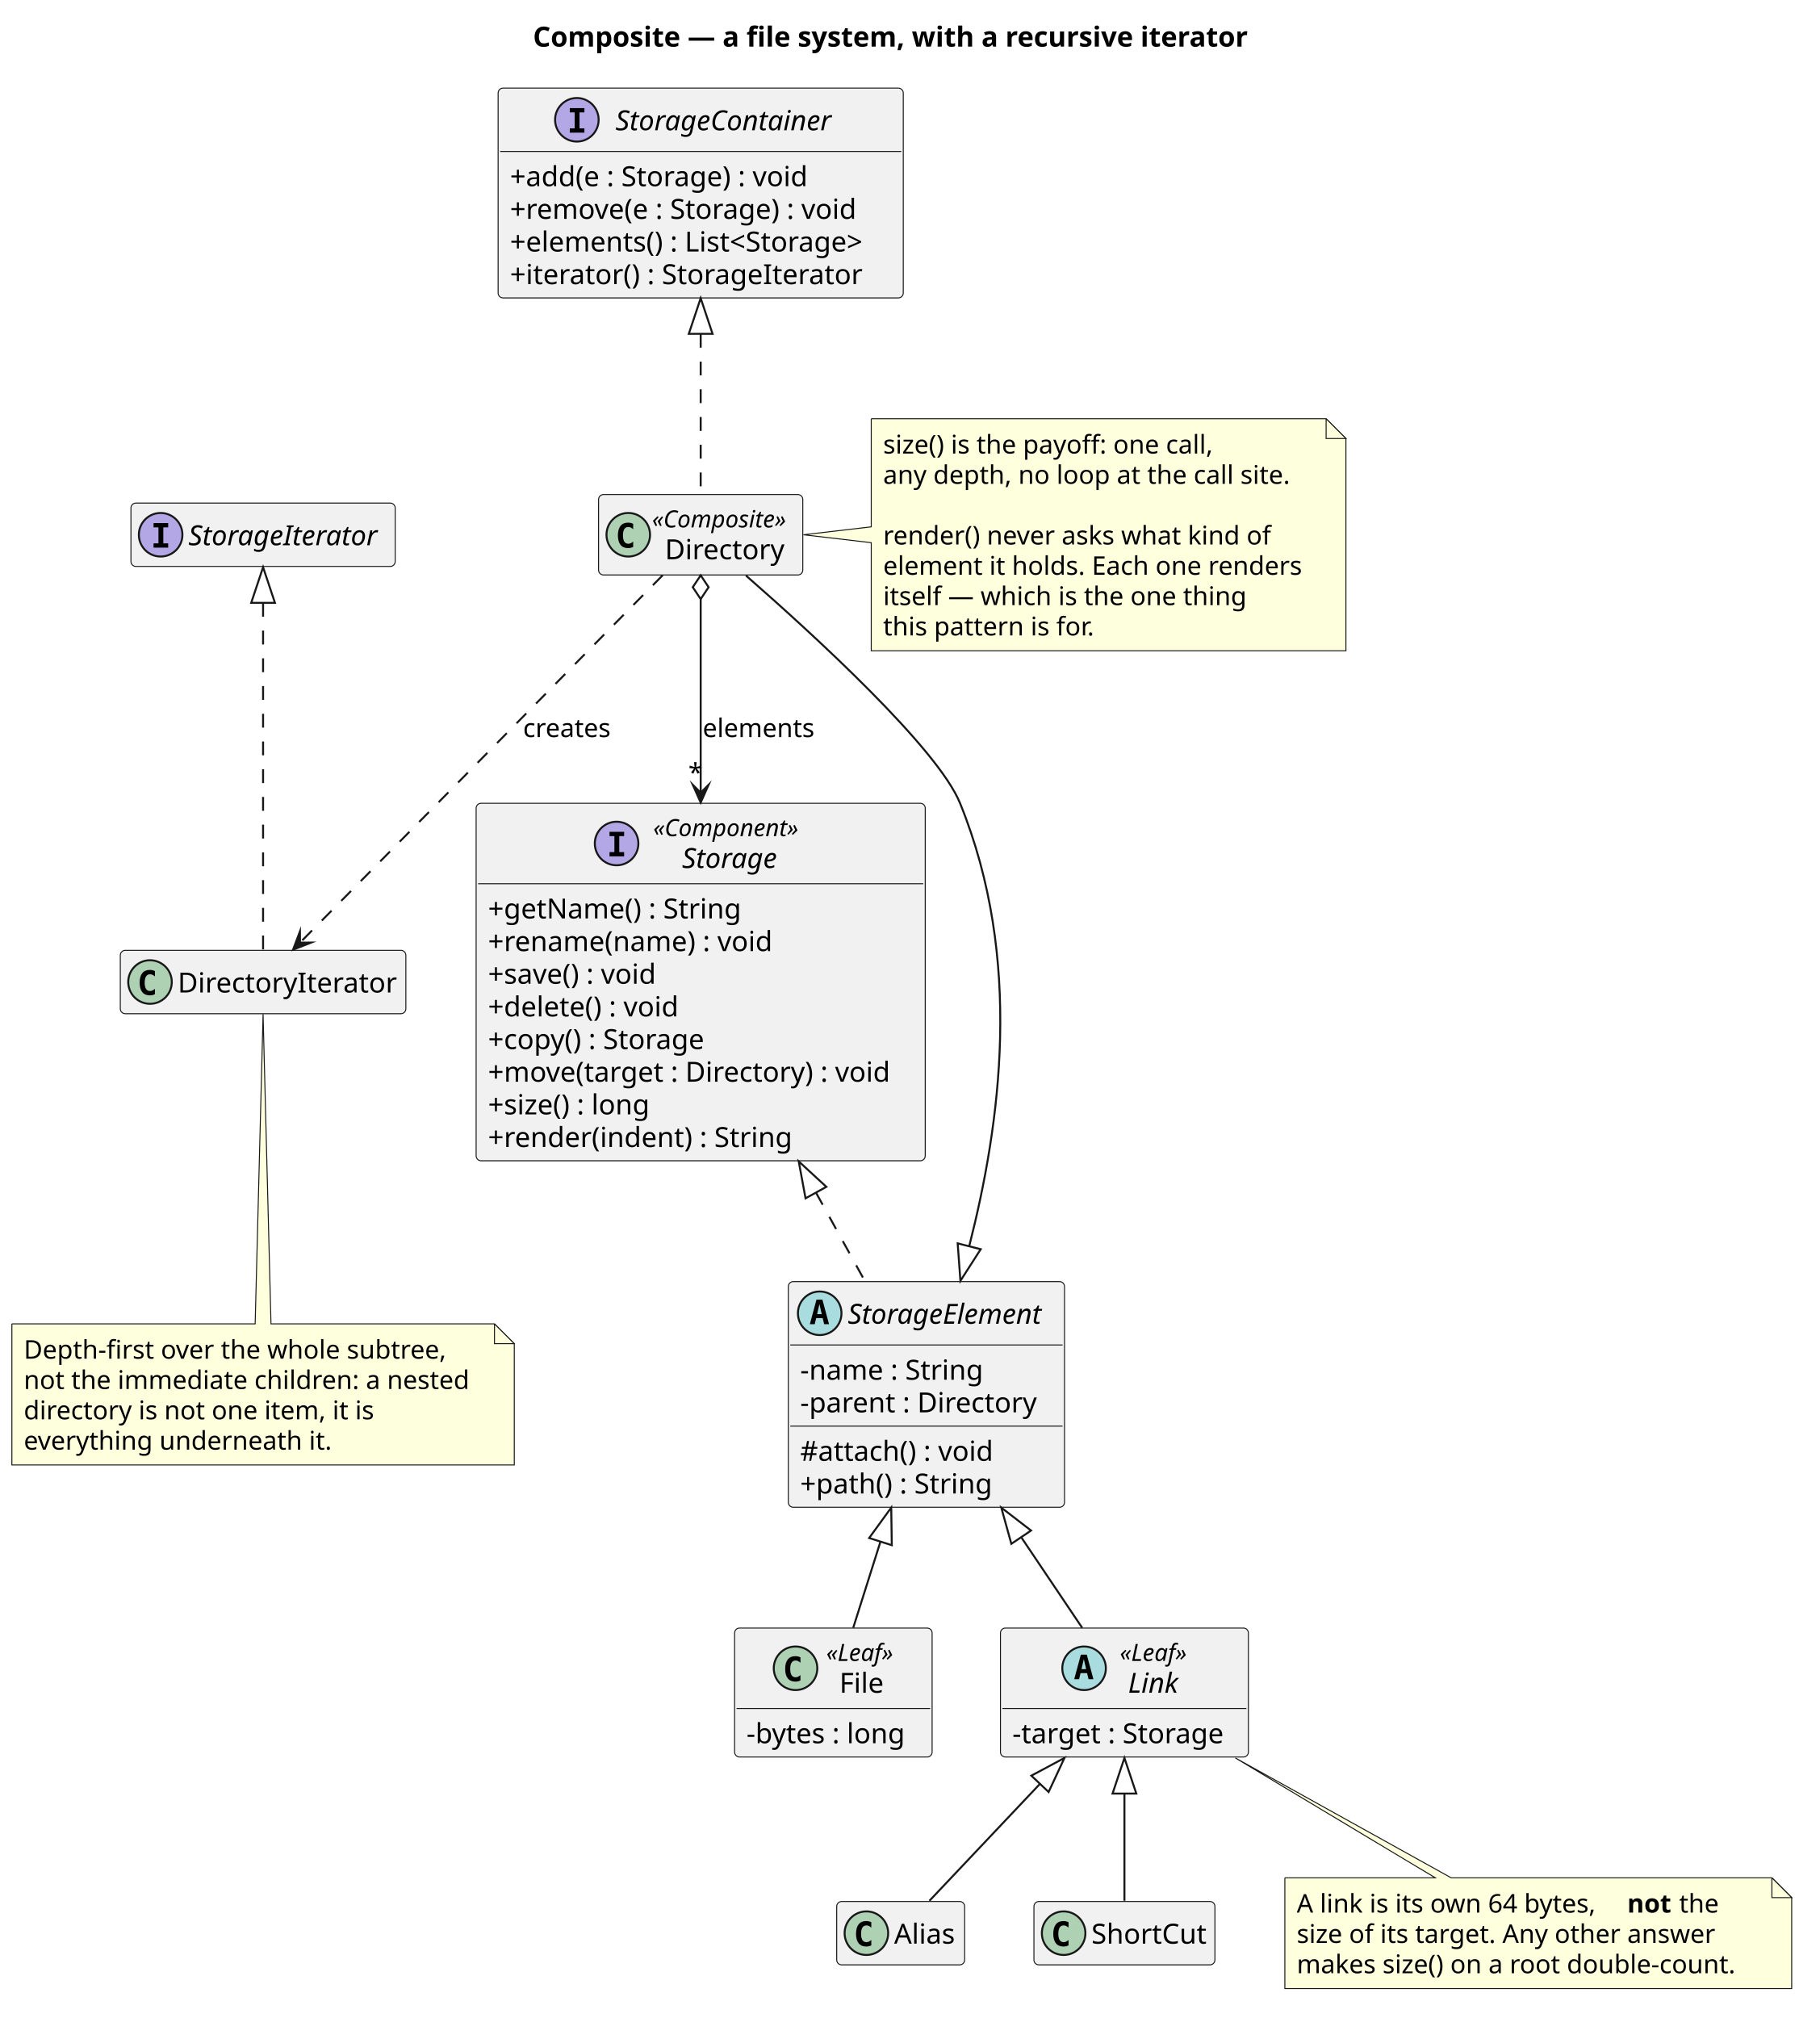
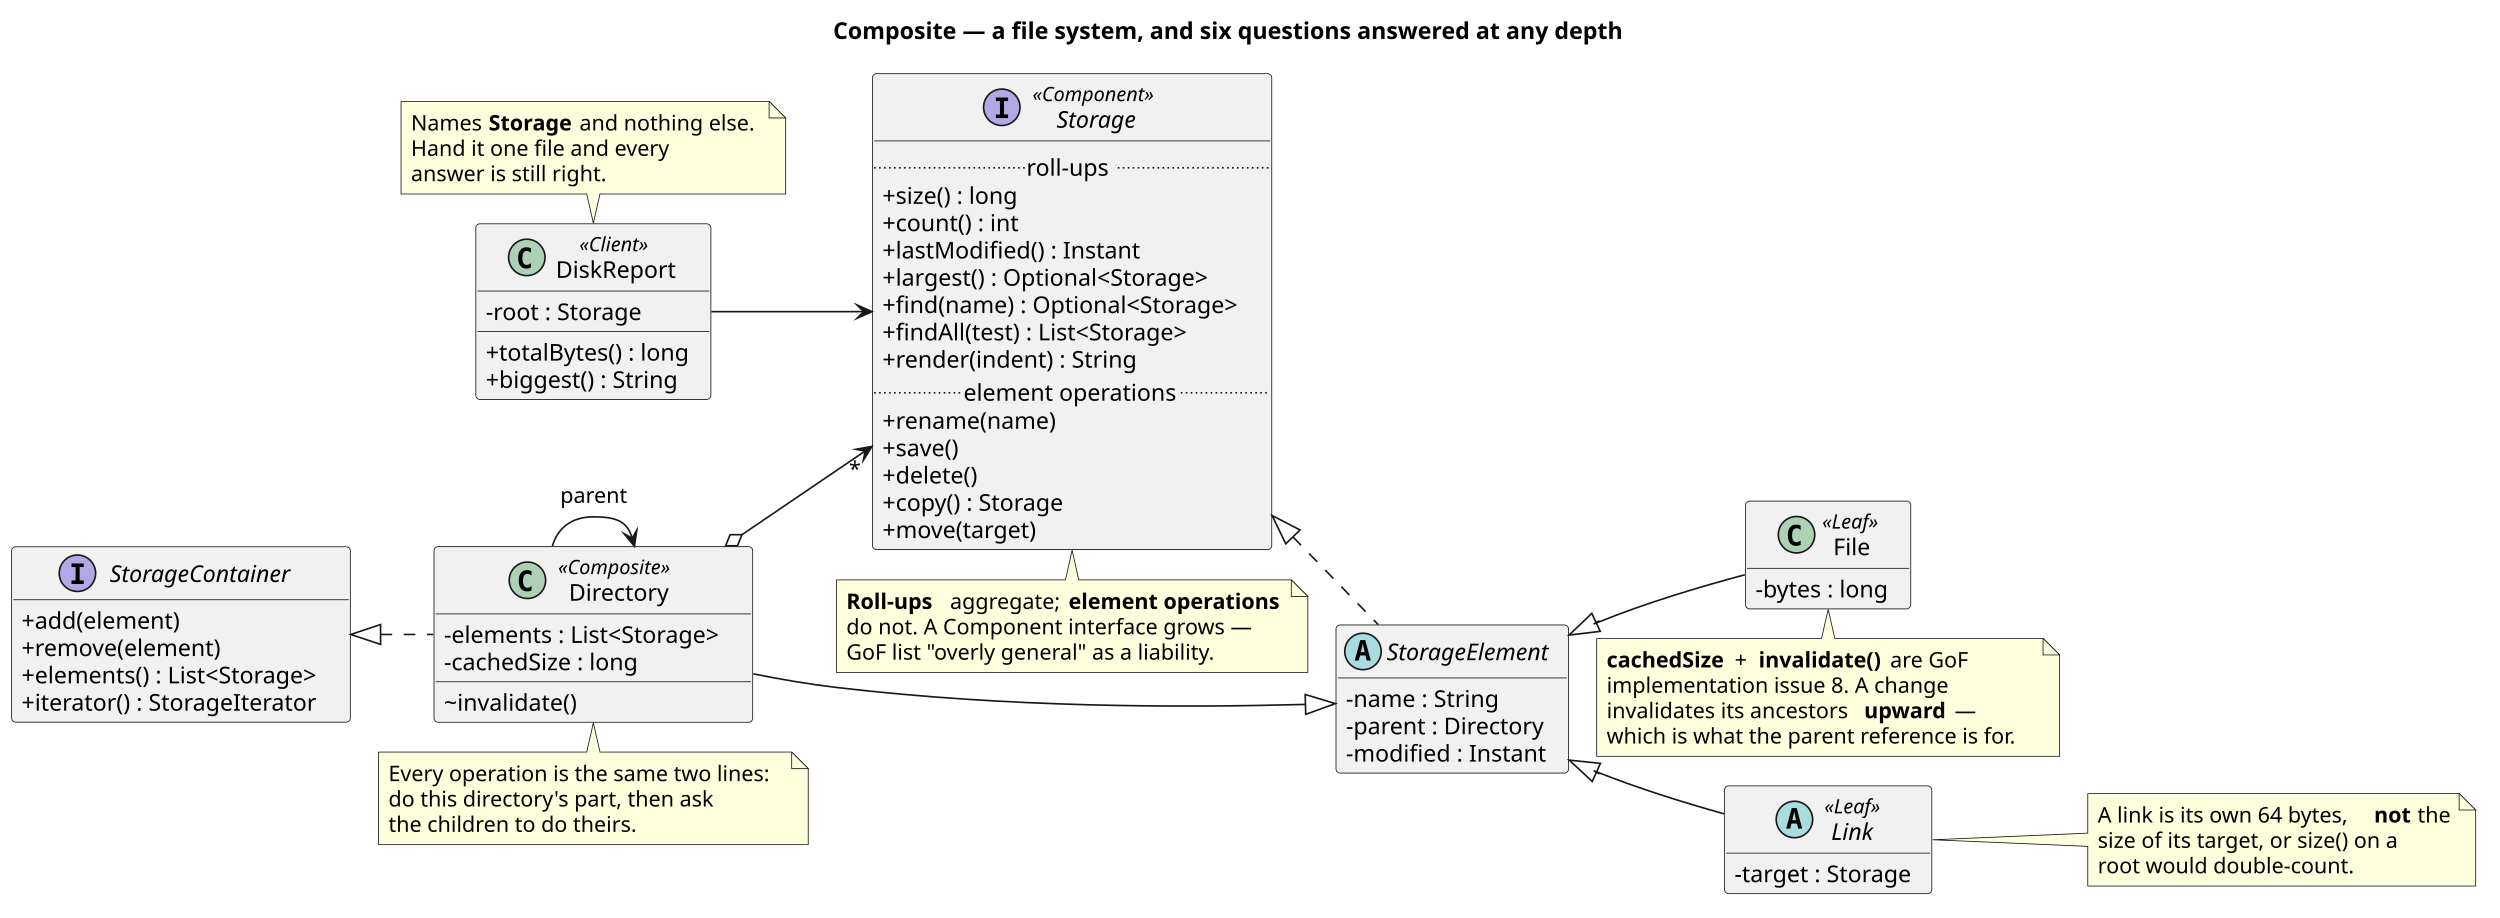
- <svg xmlns="http://www.w3.org/2000/svg" contentStyleType="text/css" data-diagram-type="CLASS" height="1019px" preserveAspectRatio="none" style="width:919px;height:1019px;background:#FFFFFF;" version="1.1" viewBox="0 0 919 1019" width="919px" zoomAndPan="magnify">
+ <svg xmlns="http://www.w3.org/2000/svg" contentStyleType="text/css" data-diagram-type="CLASS" height="554px" preserveAspectRatio="none" style="width:1510px;height:554px;background:#FFFFFF;" version="1.1" viewBox="0 0 1510 554" width="1510px" zoomAndPan="magnify">
  <defs />
  <g>
    <g class="title" data-source-line="3">
-       <text fill="#000000" font-family="sans-serif" font-size="14" font-weight="700" lengthAdjust="spacing" textLength="374.507" x="269.169" y="23.535">Composite — a file system, with a recursive iterator</text>
+       <text fill="#000000" font-family="sans-serif" font-size="14" font-weight="700" lengthAdjust="spacing" textLength="496.952" x="503.179" y="23.535">Composite — a file system, and six questions answered at any depth</text>
    </g>
-     <g class="entity" data-qualified-name="Storage" data-source-line="6" id="ent0001">
-       <rect fill="#F1F1F1" height="180.527" rx="2.5" ry="2.5" style="stroke:#181818;stroke-width:0.5;" width="226.806" x="240.46" y="405.618" />
-       <ellipse cx="311.391" cy="425.929" fill="#B4A7E5" rx="11" ry="11" style="stroke:#181818;stroke-width:1;" />
-       <path d="M307.819,422.194 L307.819,420.036 L315.198,420.036 L315.198,422.194 L312.733,422.194 L312.733,430.271 L315.198,430.271 L315.198,432.429 L307.819,432.429 L307.819,430.271 L310.284,430.271 L310.284,422.194 Z " fill="#000000" />
-       <text fill="#000000" font-family="sans-serif" font-size="12" font-style="italic" lengthAdjust="spacing" textLength="80.443" x="329.891" y="422.22">«Component»</text>
-       <text fill="#000000" font-family="sans-serif" font-size="14" font-style="italic" lengthAdjust="spacing" textLength="51.365" x="344.43" y="438.286">Storage</text>
-       <line style="stroke:#181818;stroke-width:0.5;" x1="241.46" x2="466.266" y1="446.239" y2="446.239" />
-       <text fill="#000000" font-family="sans-serif" font-size="14" lengthAdjust="spacing" textLength="134.203" x="246.46" y="463.774">+getName() : String</text>
-       <text fill="#000000" font-family="sans-serif" font-size="14" lengthAdjust="spacing" textLength="150.336" x="246.46" y="480.263">+rename(name) : void</text>
-       <text fill="#000000" font-family="sans-serif" font-size="14" lengthAdjust="spacing" textLength="92.142" x="246.46" y="496.751">+save() : void</text>
-       <text fill="#000000" font-family="sans-serif" font-size="14" lengthAdjust="spacing" textLength="103.722" x="246.46" y="513.239">+delete() : void</text>
-       <text fill="#000000" font-family="sans-serif" font-size="14" lengthAdjust="spacing" textLength="116.785" x="246.46" y="529.728">+copy() : Storage</text>
-       <text fill="#000000" font-family="sans-serif" font-size="14" lengthAdjust="spacing" textLength="214.806" x="246.46" y="546.216">+move(target : Directory) : void</text>
-       <text fill="#000000" font-family="sans-serif" font-size="14" lengthAdjust="spacing" textLength="90.597" x="246.46" y="562.704">+size() : long</text>
-       <text fill="#000000" font-family="sans-serif" font-size="14" lengthAdjust="spacing" textLength="161.321" x="246.46" y="579.192">+render(indent) : String</text>
+     <g class="entity" data-qualified-name="Storage" data-source-line="10" id="ent0001">
+       <rect fill="#F1F1F1" height="287.457" rx="2.5" ry="2.5" style="stroke:#181818;stroke-width:0.5;" width="241.168" x="526.97" y="44.488" />
+       <ellipse cx="605.082" cy="64.799" fill="#B4A7E5" rx="11" ry="11" style="stroke:#181818;stroke-width:1;" />
+       <path d="M601.51,61.064 L601.51,58.906 L608.889,58.906 L608.889,61.064 L606.424,61.064 L606.424,69.141 L608.889,69.141 L608.889,71.299 L601.51,71.299 L601.51,69.141 L603.975,69.141 L603.975,61.064 Z " fill="#000000" />
+       <text fill="#000000" font-family="sans-serif" font-size="12" font-style="italic" lengthAdjust="spacing" textLength="80.443" x="623.582" y="61.09">«Component»</text>
+       <text fill="#000000" font-family="sans-serif" font-size="14" font-style="italic" lengthAdjust="spacing" textLength="51.365" x="638.121" y="77.156">Storage</text>
+       <line style="stroke:#181818;stroke-width:0.5;" x1="527.97" x2="767.138" y1="85.109" y2="85.109" />
+       <text fill="#000000" font-family="sans-serif" font-size="14" lengthAdjust="spacing" textLength="90.597" x="532.97" y="123.133">+size() : long</text>
+       <text fill="#000000" font-family="sans-serif" font-size="14" lengthAdjust="spacing" textLength="89.879" x="532.97" y="139.621">+count() : int</text>
+       <text fill="#000000" font-family="sans-serif" font-size="14" lengthAdjust="spacing" textLength="163.748" x="532.97" y="156.109">+lastModified() : Instant</text>
+       <text fill="#000000" font-family="sans-serif" font-size="14" lengthAdjust="spacing" textLength="211.593" x="532.97" y="172.598">+largest() : Optional&lt;Storage&gt;</text>
+       <text fill="#000000" font-family="sans-serif" font-size="14" lengthAdjust="spacing" textLength="229.168" x="532.97" y="189.086">+find(name) : Optional&lt;Storage&gt;</text>
+       <text fill="#000000" font-family="sans-serif" font-size="14" lengthAdjust="spacing" textLength="200.888" x="532.97" y="205.574">+findAll(test) : List&lt;Storage&gt;</text>
+       <text fill="#000000" font-family="sans-serif" font-size="14" lengthAdjust="spacing" textLength="161.321" x="532.97" y="222.062">+render(indent) : String</text>
+       <line style="stroke:#181818;stroke-width:1;stroke-dasharray:1,2;" x1="527.97" x2="619.974" y1="101.353" y2="101.353" />
+       <text fill="#000000" font-family="sans-serif" font-size="14" lengthAdjust="spacing" textLength="55.159" x="619.974" y="106.144">roll-ups</text>
+       <line style="stroke:#181818;stroke-width:1;stroke-dasharray:1,2;" x1="675.134" x2="767.138" y1="101.353" y2="101.353" />
+       <text fill="#000000" font-family="sans-serif" font-size="14" lengthAdjust="spacing" textLength="108.343" x="532.97" y="259.039">+rename(name)</text>
+       <text fill="#000000" font-family="sans-serif" font-size="14" lengthAdjust="spacing" textLength="50.148" x="532.97" y="275.527">+save()</text>
+       <text fill="#000000" font-family="sans-serif" font-size="14" lengthAdjust="spacing" textLength="61.728" x="532.97" y="292.016">+delete()</text>
+       <text fill="#000000" font-family="sans-serif" font-size="14" lengthAdjust="spacing" textLength="116.785" x="532.97" y="308.504">+copy() : Storage</text>
+       <text fill="#000000" font-family="sans-serif" font-size="14" lengthAdjust="spacing" textLength="97.412" x="532.97" y="324.992">+move(target)</text>
+       <line style="stroke:#181818;stroke-width:1;stroke-dasharray:1,2;" x1="527.97" x2="581.929" y1="237.26" y2="237.26" />
+       <text fill="#000000" font-family="sans-serif" font-size="14" lengthAdjust="spacing" textLength="131.25" x="581.929" y="242.051">element operations</text>
+       <line style="stroke:#181818;stroke-width:1;stroke-dasharray:1,2;" x1="713.179" x2="767.138" y1="237.26" y2="237.26" />
    </g>
-     <g class="entity" data-qualified-name="StorageElement" data-source-line="17" id="ent0002">
-       <rect fill="#F1F1F1" height="113.953" rx="2.5" ry="2.5" style="stroke:#181818;stroke-width:0.5;" width="139.497" x="398.11" y="647.148" />
-       <ellipse cx="413.966" cy="663.148" fill="#A9DCDF" rx="11" ry="11" style="stroke:#181818;stroke-width:1;" />
-       <path d="M413.829,658.496 L412.675,663.568 L414.991,663.568 Z M412.335,656.255 L415.332,656.255 L418.677,668.648 L416.228,668.648 L415.465,665.585 L412.186,665.585 L411.439,668.648 L408.99,668.648 Z " fill="#000000" />
-       <text fill="#000000" font-family="sans-serif" font-size="14" font-style="italic" lengthAdjust="spacing" textLength="105.595" x="428.156" y="668.439">StorageElement</text>
-       <line style="stroke:#181818;stroke-width:0.5;" x1="399.11" x2="536.607" y1="679.148" y2="679.148" />
-       <text fill="#000000" font-family="sans-serif" font-size="14" lengthAdjust="spacing" textLength="98.649" x="404.11" y="696.683">-name : String</text>
-       <text fill="#000000" font-family="sans-serif" font-size="14" lengthAdjust="spacing" textLength="127.497" x="404.11" y="713.172">-parent : Directory</text>
-       <line style="stroke:#181818;stroke-width:0.5;" x1="399.11" x2="536.607" y1="720.125" y2="720.125" />
-       <text fill="#000000" font-family="sans-serif" font-size="14" lengthAdjust="spacing" textLength="101.746" x="404.11" y="737.66">#attach() : void</text>
-       <text fill="#000000" font-family="sans-serif" font-size="14" lengthAdjust="spacing" textLength="103.961" x="404.11" y="754.148">+path() : String</text>
+     <g class="entity" data-qualified-name="StorageContainer" data-source-line="27" id="ent0002">
+       <rect fill="#F1F1F1" height="105.953" rx="2.5" ry="2.5" style="stroke:#181818;stroke-width:0.5;" width="204.609" x="7" y="330.238" />
+       <ellipse cx="46.767" cy="346.238" fill="#B4A7E5" rx="11" ry="11" style="stroke:#181818;stroke-width:1;" />
+       <path d="M43.195,342.503 L43.195,340.345 L50.574,340.345 L50.574,342.503 L48.109,342.503 L48.109,350.58 L50.574,350.58 L50.574,352.738 L43.195,352.738 L43.195,350.58 L45.66,350.58 L45.66,342.503 Z " fill="#000000" />
+       <text fill="#000000" font-family="sans-serif" font-size="14" font-style="italic" lengthAdjust="spacing" textLength="117.571" x="66.271" y="351.529">StorageContainer</text>
+       <line style="stroke:#181818;stroke-width:0.5;" x1="8" x2="210.609" y1="362.238" y2="362.238" />
+       <text fill="#000000" font-family="sans-serif" font-size="14" lengthAdjust="spacing" textLength="100.03" x="13" y="379.773">+add(element)</text>
+       <text fill="#000000" font-family="sans-serif" font-size="14" lengthAdjust="spacing" textLength="124.92" x="13" y="396.262">+remove(element)</text>
+       <text fill="#000000" font-family="sans-serif" font-size="14" lengthAdjust="spacing" textLength="192.609" x="13" y="412.75">+elements() : List&lt;Storage&gt;</text>
+       <text fill="#000000" font-family="sans-serif" font-size="14" lengthAdjust="spacing" textLength="185.09" x="13" y="429.238">+iterator() : StorageIterator</text>
    </g>
-     <g class="entity" data-qualified-name="File" data-source-line="24" id="ent0003">
-       <rect fill="#F1F1F1" height="65.109" rx="2.5" ry="2.5" style="stroke:#181818;stroke-width:0.5;" width="99.753" x="370.99" y="822.098" />
-       <ellipse cx="401.765" cy="842.409" fill="#ADD1B2" rx="11" ry="11" style="stroke:#181818;stroke-width:1;" />
-       <path d="M404.238,848.552 Q403.657,848.851 403.018,849 Q402.379,849.15 401.673,849.15 Q399.166,849.15 397.847,847.498 Q396.527,845.846 396.527,842.725 Q396.527,839.595 397.847,837.943 Q399.166,836.292 401.673,836.292 Q402.379,836.292 403.026,836.441 Q403.674,836.591 404.238,836.889 L404.238,839.612 Q403.607,839.031 403.014,838.761 Q402.42,838.491 401.789,838.491 Q400.445,838.491 399.76,839.558 Q399.075,840.625 399.075,842.725 Q399.075,844.817 399.76,845.883 Q400.445,846.95 401.789,846.95 Q402.42,846.95 403.014,846.68 Q403.607,846.41 404.238,845.829 Z " fill="#000000" />
-       <text fill="#000000" font-family="sans-serif" font-size="12" font-style="italic" lengthAdjust="spacing" textLength="36.697" x="417.271" y="838.7">«Leaf»</text>
-       <text fill="#000000" font-family="sans-serif" font-size="14" lengthAdjust="spacing" textLength="23.399" x="423.92" y="854.766">File</text>
-       <line style="stroke:#181818;stroke-width:0.5;" x1="371.99" x2="469.743" y1="862.719" y2="862.719" />
-       <text fill="#000000" font-family="sans-serif" font-size="14" lengthAdjust="spacing" textLength="87.753" x="376.99" y="880.255">-bytes : long</text>
+     <g class="entity" data-qualified-name="StorageElement" data-source-line="34" id="ent0003">
+       <rect fill="#F1F1F1" height="89.465" rx="2.5" ry="2.5" style="stroke:#181818;stroke-width:0.5;" width="140.475" x="806.94" y="377.478" />
+       <ellipse cx="823.236" cy="393.478" fill="#A9DCDF" rx="11" ry="11" style="stroke:#181818;stroke-width:1;" />
+       <path d="M823.099,388.826 L821.945,393.898 L824.261,393.898 Z M821.605,386.585 L824.602,386.585 L827.947,398.978 L825.498,398.978 L824.735,395.915 L821.456,395.915 L820.709,398.978 L818.26,398.978 Z " fill="#000000" />
+       <text fill="#000000" font-family="sans-serif" font-size="14" font-style="italic" lengthAdjust="spacing" textLength="105.595" x="837.524" y="398.769">StorageElement</text>
+       <line style="stroke:#181818;stroke-width:0.5;" x1="807.94" x2="946.415" y1="409.478" y2="409.478" />
+       <text fill="#000000" font-family="sans-serif" font-size="14" lengthAdjust="spacing" textLength="98.649" x="812.94" y="427.013">-name : String</text>
+       <text fill="#000000" font-family="sans-serif" font-size="14" lengthAdjust="spacing" textLength="127.497" x="812.94" y="443.502">-parent : Directory</text>
+       <text fill="#000000" font-family="sans-serif" font-size="14" lengthAdjust="spacing" textLength="128.475" x="812.94" y="459.99">-modified : Instant</text>
    </g>
-     <g class="entity" data-qualified-name="Link" data-source-line="27" id="ent0004">
-       <rect fill="#F1F1F1" height="65.109" rx="2.5" ry="2.5" style="stroke:#181818;stroke-width:0.5;" width="125.217" x="505.25" y="822.098" />
-       <ellipse cx="547.484" cy="842.409" fill="#A9DCDF" rx="11" ry="11" style="stroke:#181818;stroke-width:1;" />
-       <path d="M547.347,837.757 L546.193,842.829 L548.509,842.829 Z M545.853,835.516 L548.85,835.516 L552.195,847.909 L549.746,847.909 L548.982,844.846 L545.703,844.846 L544.956,847.909 L542.508,847.909 Z " fill="#000000" />
-       <text fill="#000000" font-family="sans-serif" font-size="12" font-style="italic" lengthAdjust="spacing" textLength="36.697" x="565.536" y="838.7">«Leaf»</text>
-       <text fill="#000000" font-family="sans-serif" font-size="14" font-style="italic" lengthAdjust="spacing" textLength="28.383" x="569.693" y="854.766">Link</text>
-       <line style="stroke:#181818;stroke-width:0.5;" x1="506.25" x2="629.467" y1="862.719" y2="862.719" />
-       <text fill="#000000" font-family="sans-serif" font-size="14" lengthAdjust="spacing" textLength="113.217" x="511.25" y="880.255">-target : Storage</text>
+     <g class="entity" data-qualified-name="File" data-source-line="40" id="ent0004">
+       <rect fill="#F1F1F1" height="65.109" rx="2.5" ry="2.5" style="stroke:#181818;stroke-width:0.5;" width="99.753" x="1054.33" y="302.658" />
+       <ellipse cx="1085.105" cy="322.969" fill="#ADD1B2" rx="11" ry="11" style="stroke:#181818;stroke-width:1;" />
+       <path d="M1087.578,329.112 Q1086.997,329.411 1086.358,329.56 Q1085.719,329.71 1085.013,329.71 Q1082.506,329.71 1081.187,328.058 Q1079.867,326.406 1079.867,323.285 Q1079.867,320.155 1081.187,318.503 Q1082.506,316.852 1085.013,316.852 Q1085.719,316.852 1086.366,317.001 Q1087.014,317.151 1087.578,317.449 L1087.578,320.172 Q1086.947,319.591 1086.354,319.321 Q1085.76,319.051 1085.13,319.051 Q1083.785,319.051 1083.1,320.118 Q1082.415,321.185 1082.415,323.285 Q1082.415,325.377 1083.1,326.443 Q1083.785,327.51 1085.13,327.51 Q1085.76,327.51 1086.354,327.24 Q1086.947,326.97 1087.578,326.389 Z " fill="#000000" />
+       <text fill="#000000" font-family="sans-serif" font-size="12" font-style="italic" lengthAdjust="spacing" textLength="36.697" x="1100.611" y="319.26">«Leaf»</text>
+       <text fill="#000000" font-family="sans-serif" font-size="14" lengthAdjust="spacing" textLength="23.399" x="1107.259" y="335.326">File</text>
+       <line style="stroke:#181818;stroke-width:0.5;" x1="1055.33" x2="1153.083" y1="343.279" y2="343.279" />
+       <text fill="#000000" font-family="sans-serif" font-size="14" lengthAdjust="spacing" textLength="87.753" x="1060.33" y="360.815">-bytes : long</text>
    </g>
-     <g class="entity" data-qualified-name="Alias" data-source-line="30" id="ent0005">
-       <rect fill="#F1F1F1" height="32" rx="2.5" ry="2.5" style="stroke:#181818;stroke-width:0.5;" width="64.621" x="422.55" y="960.168" />
-       <ellipse cx="437.55" cy="976.168" fill="#ADD1B2" rx="11" ry="11" style="stroke:#181818;stroke-width:1;" />
-       <path d="M440.023,982.311 Q439.442,982.61 438.803,982.76 Q438.164,982.909 437.458,982.909 Q434.951,982.909 433.632,981.257 Q432.312,979.605 432.312,976.484 Q432.312,973.355 433.632,971.703 Q434.951,970.051 437.458,970.051 Q438.164,970.051 438.811,970.201 Q439.459,970.35 440.023,970.649 L440.023,973.371 Q439.392,972.79 438.799,972.521 Q438.205,972.251 437.574,972.251 Q436.23,972.251 435.545,973.317 Q434.86,974.384 434.86,976.484 Q434.86,978.576 435.545,979.643 Q436.23,980.709 437.574,980.709 Q438.205,980.709 438.799,980.439 Q439.392,980.17 440.023,979.589 Z " fill="#000000" />
-       <text fill="#000000" font-family="sans-serif" font-size="14" lengthAdjust="spacing" textLength="32.621" x="451.55" y="981.459">Alias</text>
+     <g class="entity" data-qualified-name="Link" data-source-line="44" id="ent0005">
+       <rect fill="#F1F1F1" height="65.109" rx="2.5" ry="2.5" style="stroke:#181818;stroke-width:0.5;" width="125.217" x="1041.6" y="474.658" />
+       <ellipse cx="1083.834" cy="494.969" fill="#A9DCDF" rx="11" ry="11" style="stroke:#181818;stroke-width:1;" />
+       <path d="M1083.697,490.317 L1082.543,495.389 L1084.859,495.389 Z M1082.203,488.076 L1085.199,488.076 L1088.545,500.469 L1086.096,500.469 L1085.332,497.406 L1082.053,497.406 L1081.306,500.469 L1078.858,500.469 Z " fill="#000000" />
+       <text fill="#000000" font-family="sans-serif" font-size="12" font-style="italic" lengthAdjust="spacing" textLength="36.697" x="1101.886" y="491.26">«Leaf»</text>
+       <text fill="#000000" font-family="sans-serif" font-size="14" font-style="italic" lengthAdjust="spacing" textLength="28.383" x="1106.043" y="507.326">Link</text>
+       <line style="stroke:#181818;stroke-width:0.5;" x1="1042.6" x2="1165.817" y1="515.279" y2="515.279" />
+       <text fill="#000000" font-family="sans-serif" font-size="14" lengthAdjust="spacing" textLength="113.217" x="1047.6" y="532.814">-target : Storage</text>
    </g>
-     <g class="entity" data-qualified-name="ShortCut" data-source-line="31" id="ent0006">
-       <rect fill="#F1F1F1" height="32" rx="2.5" ry="2.5" style="stroke:#181818;stroke-width:0.5;" width="91.404" x="522.16" y="960.168" />
-       <ellipse cx="537.16" cy="976.168" fill="#ADD1B2" rx="11" ry="11" style="stroke:#181818;stroke-width:1;" />
-       <path d="M539.633,982.311 Q539.052,982.61 538.413,982.76 Q537.774,982.909 537.068,982.909 Q534.561,982.909 533.241,981.257 Q531.922,979.605 531.922,976.484 Q531.922,973.355 533.241,971.703 Q534.561,970.051 537.068,970.051 Q537.774,970.051 538.421,970.201 Q539.069,970.35 539.633,970.649 L539.633,973.371 Q539.002,972.79 538.409,972.521 Q537.815,972.251 537.184,972.251 Q535.84,972.251 535.155,973.317 Q534.47,974.384 534.47,976.484 Q534.47,978.576 535.155,979.643 Q535.84,980.709 537.184,980.709 Q537.815,980.709 538.409,980.439 Q539.002,980.17 539.633,979.589 Z " fill="#000000" />
-       <text fill="#000000" font-family="sans-serif" font-size="14" lengthAdjust="spacing" textLength="59.404" x="551.16" y="981.459">ShortCut</text>
+     <g class="entity" data-qualified-name="Directory" data-source-line="48" id="ent0006">
+       <rect fill="#F1F1F1" height="106.086" rx="2.5" ry="2.5" style="stroke:#181818;stroke-width:0.5;" width="192.476" x="262.15" y="330.168" />
+       <ellipse cx="318.57" cy="350.479" fill="#ADD1B2" rx="11" ry="11" style="stroke:#181818;stroke-width:1;" />
+       <path d="M321.044,356.622 Q320.462,356.921 319.823,357.07 Q319.184,357.22 318.479,357.22 Q315.972,357.22 314.652,355.568 Q313.332,353.916 313.332,350.795 Q313.332,347.665 314.652,346.014 Q315.972,344.362 318.479,344.362 Q319.184,344.362 319.832,344.511 Q320.479,344.661 321.044,344.959 L321.044,347.682 Q320.413,347.101 319.819,346.831 Q319.226,346.561 318.595,346.561 Q317.25,346.561 316.565,347.628 Q315.88,348.695 315.88,350.795 Q315.88,352.887 316.565,353.953 Q317.25,355.02 318.595,355.02 Q319.226,355.02 319.819,354.75 Q320.413,354.48 321.044,353.899 Z " fill="#000000" />
+       <text fill="#000000" font-family="sans-serif" font-size="12" font-style="italic" lengthAdjust="spacing" textLength="75.135" x="337.07" y="346.77">«Composite»</text>
+       <text fill="#000000" font-family="sans-serif" font-size="14" lengthAdjust="spacing" textLength="62.111" x="343.582" y="362.836">Directory</text>
+       <line style="stroke:#181818;stroke-width:0.5;" x1="263.15" x2="453.626" y1="370.789" y2="370.789" />
+       <text fill="#000000" font-family="sans-serif" font-size="14" lengthAdjust="spacing" textLength="180.476" x="268.15" y="388.325">-elements : List&lt;Storage&gt;</text>
+       <text fill="#000000" font-family="sans-serif" font-size="14" lengthAdjust="spacing" textLength="126.239" x="268.15" y="404.813">-cachedSize : long</text>
+       <line style="stroke:#181818;stroke-width:0.5;" x1="263.15" x2="453.626" y1="411.766" y2="411.766" />
+       <text fill="#000000" font-family="sans-serif" font-size="14" lengthAdjust="spacing" textLength="83.344" x="268.15" y="429.301">~invalidate()</text>
    </g>
-     <g class="entity" data-qualified-name="StorageContainer" data-source-line="33" id="ent0007">
-       <rect fill="#F1F1F1" height="105.953" rx="2.5" ry="2.5" style="stroke:#181818;stroke-width:0.5;" width="204.609" x="251.56" y="44.488" />
-       <ellipse cx="291.327" cy="60.488" fill="#B4A7E5" rx="11" ry="11" style="stroke:#181818;stroke-width:1;" />
-       <path d="M287.755,56.753 L287.755,54.595 L295.134,54.595 L295.134,56.753 L292.669,56.753 L292.669,64.83 L295.134,64.83 L295.134,66.988 L287.755,66.988 L287.755,64.83 L290.22,64.83 L290.22,56.753 Z " fill="#000000" />
-       <text fill="#000000" font-family="sans-serif" font-size="14" font-style="italic" lengthAdjust="spacing" textLength="117.571" x="310.831" y="65.779">StorageContainer</text>
-       <line style="stroke:#181818;stroke-width:0.5;" x1="252.56" x2="455.169" y1="76.488" y2="76.488" />
-       <text fill="#000000" font-family="sans-serif" font-size="14" lengthAdjust="spacing" textLength="160.036" x="257.56" y="94.023">+add(e : Storage) : void</text>
-       <text fill="#000000" font-family="sans-serif" font-size="14" lengthAdjust="spacing" textLength="184.926" x="257.56" y="110.512">+remove(e : Storage) : void</text>
-       <text fill="#000000" font-family="sans-serif" font-size="14" lengthAdjust="spacing" textLength="192.609" x="257.56" y="127">+elements() : List&lt;Storage&gt;</text>
-       <text fill="#000000" font-family="sans-serif" font-size="14" lengthAdjust="spacing" textLength="185.09" x="257.56" y="143.488">+iterator() : StorageIterator</text>
+     <g class="entity" data-qualified-name="DiskReport" data-source-line="54" id="ent0007">
+       <rect fill="#F1F1F1" height="106.086" rx="2.5" ry="2.5" style="stroke:#181818;stroke-width:0.5;" width="141.978" x="287.4" y="135.168" />
+       <ellipse cx="318.194" cy="155.479" fill="#ADD1B2" rx="11" ry="11" style="stroke:#181818;stroke-width:1;" />
+       <path d="M320.667,161.622 Q320.086,161.921 319.447,162.07 Q318.808,162.22 318.102,162.22 Q315.595,162.22 314.276,160.568 Q312.956,158.916 312.956,155.795 Q312.956,152.665 314.276,151.013 Q315.595,149.362 318.102,149.362 Q318.808,149.362 319.455,149.511 Q320.103,149.661 320.667,149.959 L320.667,152.682 Q320.036,152.101 319.443,151.831 Q318.849,151.561 318.218,151.561 Q316.874,151.561 316.189,152.628 Q315.504,153.695 315.504,155.795 Q315.504,157.887 316.189,158.953 Q316.874,160.02 318.218,160.02 Q318.849,160.02 319.443,159.75 Q320.036,159.48 320.667,158.899 Z " fill="#000000" />
+       <text fill="#000000" font-family="sans-serif" font-size="12" font-style="italic" lengthAdjust="spacing" textLength="46.435" x="349.926" y="151.77">«Client»</text>
+       <text fill="#000000" font-family="sans-serif" font-size="14" lengthAdjust="spacing" textLength="74.881" x="335.704" y="167.836">DiskReport</text>
+       <line style="stroke:#181818;stroke-width:0.5;" x1="288.4" x2="428.378" y1="175.789" y2="175.789" />
+       <text fill="#000000" font-family="sans-serif" font-size="14" lengthAdjust="spacing" textLength="100.919" x="293.4" y="193.325">-root : Storage</text>
+       <line style="stroke:#181818;stroke-width:0.5;" x1="288.4" x2="428.378" y1="200.278" y2="200.278" />
+       <text fill="#000000" font-family="sans-serif" font-size="14" lengthAdjust="spacing" textLength="129.978" x="293.4" y="217.813">+totalBytes() : long</text>
+       <text fill="#000000" font-family="sans-serif" font-size="14" lengthAdjust="spacing" textLength="123.983" x="293.4" y="234.301">+biggest() : String</text>
    </g>
-     <g class="entity" data-qualified-name="Directory" data-source-line="40" id="ent0008">
-       <rect fill="#F1F1F1" height="40.621" rx="2.5" ry="2.5" style="stroke:#181818;stroke-width:0.5;" width="103.135" x="302.29" y="249.718" />
-       <ellipse cx="317.29" cy="270.029" fill="#ADD1B2" rx="11" ry="11" style="stroke:#181818;stroke-width:1;" />
-       <path d="M319.763,276.172 Q319.182,276.471 318.543,276.62 Q317.904,276.77 317.198,276.77 Q314.691,276.77 313.372,275.118 Q312.052,273.466 312.052,270.345 Q312.052,267.215 313.372,265.563 Q314.691,263.912 317.198,263.912 Q317.904,263.912 318.551,264.061 Q319.199,264.211 319.763,264.509 L319.763,267.232 Q319.132,266.651 318.539,266.381 Q317.945,266.111 317.314,266.111 Q315.97,266.111 315.285,267.178 Q314.6,268.245 314.6,270.345 Q314.6,272.437 315.285,273.503 Q315.97,274.57 317.314,274.57 Q317.945,274.57 318.539,274.3 Q319.132,274.03 319.763,273.449 Z " fill="#000000" />
-       <text fill="#000000" font-family="sans-serif" font-size="12" font-style="italic" lengthAdjust="spacing" textLength="75.135" x="329.29" y="266.32">«Composite»</text>
-       <text fill="#000000" font-family="sans-serif" font-size="14" lengthAdjust="spacing" textLength="62.111" x="335.802" y="282.386">Directory</text>
+     <g class="entity" data-qualified-name="GMN16" data-source-line="70" id="ent0017">
+       <path d="M228.61,454.248 L228.61,510.18 A0,0 0 0 0 228.61,510.18 L488.174,510.18 A0,0 0 0 0 488.174,510.18 L488.174,464.248 L478.174,454.248 L362.39,454.248 L358.39,436.568 L354.39,454.248 L228.61,454.248 A0,0 0 0 0 228.61,454.248" fill="#FEFFDD" style="stroke:#181818;stroke-width:0.5;" />
+       <path d="M478.174,454.248 L478.174,464.248 L488.174,464.248 L478.174,454.248" fill="#FEFFDD" style="stroke:#181818;stroke-width:0.5;" />
+       <text fill="#000000" font-family="sans-serif" font-size="13" lengthAdjust="spacing" textLength="238.564" x="234.61" y="471.817">Every operation is the same two lines:</text>
+       <text fill="#000000" font-family="sans-serif" font-size="13" lengthAdjust="spacing" textLength="205.074" x="234.61" y="487.127">do this directory's part, then ask</text>
+       <text fill="#000000" font-family="sans-serif" font-size="13" lengthAdjust="spacing" textLength="156.685" x="234.61" y="502.438">the children to do theirs.</text>
    </g>
-     <g class="entity" data-qualified-name="StorageIterator" data-source-line="42" id="ent0009">
-       <rect fill="#F1F1F1" height="32" rx="2.5" ry="2.5" style="stroke:#181818;stroke-width:0.5;" width="133.459" x="66.13" y="254.028" />
-       <ellipse cx="81.13" cy="270.028" fill="#B4A7E5" rx="11" ry="11" style="stroke:#181818;stroke-width:1;" />
-       <path d="M77.558,266.293 L77.558,264.135 L84.937,264.135 L84.937,266.293 L82.472,266.293 L82.472,274.37 L84.937,274.37 L84.937,276.528 L77.558,276.528 L77.558,274.37 L80.023,274.37 L80.023,266.293 Z " fill="#000000" />
-       <text fill="#000000" font-family="sans-serif" font-size="14" font-style="italic" lengthAdjust="spacing" textLength="101.459" x="95.13" y="275.319">StorageIterator</text>
+     <g class="entity" data-qualified-name="GMN19" data-source-line="76" id="ent0020">
+       <path d="M242.23,61.248 L242.23,117.18 A0,0 0 0 0 242.23,117.18 L354.39,117.18 L358.39,134.848 L362.39,117.18 L474.543,117.18 A0,0 0 0 0 474.543,117.18 L474.543,71.248 L464.543,61.248 L242.23,61.248 A0,0 0 0 0 242.23,61.248" fill="#FEFFDD" style="stroke:#181818;stroke-width:0.5;" />
+       <path d="M464.543,61.248 L464.543,71.248 L474.543,71.248 L464.543,61.248" fill="#FEFFDD" style="stroke:#181818;stroke-width:0.5;" />
+       <text fill="#000000" font-family="sans-serif" font-size="13" lengthAdjust="spacing" textLength="42.79" x="248.23" y="78.817">Names</text>
+       <text fill="#000000" font-family="sans-serif" font-size="13" font-weight="700" lengthAdjust="spacing" textLength="50.743" x="295.133" y="78.817">Storage</text>
+       <text fill="#000000" font-family="sans-serif" font-size="13" lengthAdjust="spacing" textLength="109.554" x="349.989" y="78.817">and nothing else.</text>
+       <text fill="#000000" font-family="sans-serif" font-size="13" lengthAdjust="spacing" textLength="161.757" x="248.23" y="94.127">Hand it one file and every</text>
+       <text fill="#000000" font-family="sans-serif" font-size="13" lengthAdjust="spacing" textLength="124.166" x="248.23" y="109.438">answer is still right.</text>
    </g>
-     <g class="entity" data-qualified-name="DirectoryIterator" data-source-line="43" id="ent0010">
-       <rect fill="#F1F1F1" height="32" rx="2.5" ry="2.5" style="stroke:#181818;stroke-width:0.5;" width="144.205" x="60.76" y="479.878" />
-       <ellipse cx="75.76" cy="495.878" fill="#ADD1B2" rx="11" ry="11" style="stroke:#181818;stroke-width:1;" />
-       <path d="M78.233,502.021 Q77.652,502.32 77.013,502.47 Q76.374,502.619 75.668,502.619 Q73.161,502.619 71.841,500.967 Q70.522,499.315 70.522,496.194 Q70.522,493.065 71.841,491.413 Q73.161,489.761 75.668,489.761 Q76.374,489.761 77.021,489.911 Q77.669,490.06 78.233,490.359 L78.233,493.081 Q77.602,492.5 77.009,492.231 Q76.415,491.961 75.784,491.961 Q74.44,491.961 73.755,493.027 Q73.07,494.094 73.07,496.194 Q73.07,498.286 73.755,499.353 Q74.44,500.419 75.784,500.419 Q76.415,500.419 77.009,500.149 Q77.602,499.88 78.233,499.299 Z " fill="#000000" />
-       <text fill="#000000" font-family="sans-serif" font-size="14" lengthAdjust="spacing" textLength="112.205" x="89.76" y="501.169">DirectoryIterator</text>
+     <g class="entity" data-qualified-name="GMN22" data-source-line="82" id="ent0023">
+       <path d="M505.17,350.248 L505.17,406.18 A0,0 0 0 0 505.17,406.18 L789.934,406.18 A0,0 0 0 0 789.934,406.18 L789.934,360.248 L779.934,350.248 L651.56,350.248 L647.56,332.318 L643.56,350.248 L505.17,350.248 A0,0 0 0 0 505.17,350.248" fill="#FEFFDD" style="stroke:#181818;stroke-width:0.5;" />
+       <path d="M779.934,350.248 L779.934,360.248 L789.934,360.248 L779.934,350.248" fill="#FEFFDD" style="stroke:#181818;stroke-width:0.5;" />
+       <text fill="#000000" font-family="sans-serif" font-size="13" font-weight="700" lengthAdjust="spacing" textLength="58.532" x="511.17" y="367.817">Roll-ups</text>
+       <text fill="#000000" font-family="sans-serif" font-size="13" lengthAdjust="spacing" textLength="67.457" x="573.815" y="367.817">aggregate;</text>
+       <text fill="#000000" font-family="sans-serif" font-size="13" font-weight="700" lengthAdjust="spacing" textLength="129.549" x="645.385" y="367.817">element operations</text>
+       <text fill="#000000" font-family="sans-serif" font-size="13" lengthAdjust="spacing" textLength="254.535" x="511.17" y="383.127">do not. A Component interface grows —</text>
+       <text fill="#000000" font-family="sans-serif" font-size="13" lengthAdjust="spacing" textLength="233.391" x="511.17" y="398.438">GoF list "overly general" as a liability.</text>
    </g>
-     <g class="entity" data-qualified-name="GMN21" data-source-line="57" id="ent0022">
-       <path d="M440,211.438 L440,266.028 L405.76,270.028 L440,274.028 L440,328.612 A0,0 0 0 0 440,328.612 L679.721,328.612 A0,0 0 0 0 679.721,328.612 L679.721,221.438 L669.721,211.438 L440,211.438 A0,0 0 0 0 440,211.438" fill="#FEFFDD" style="stroke:#181818;stroke-width:0.5;" />
-       <path d="M669.721,211.438 L669.721,221.438 L679.721,221.438 L669.721,211.438" fill="#FEFFDD" style="stroke:#181818;stroke-width:0.5;" />
-       <text fill="#000000" font-family="sans-serif" font-size="13" lengthAdjust="spacing" textLength="177.233" x="446" y="229.007">size() is the payoff: one call,</text>
-       <text fill="#000000" font-family="sans-serif" font-size="13" lengthAdjust="spacing" textLength="215.617" x="446" y="244.317">any depth, no loop at the call site.</text>
-       <text fill="#000000" font-family="sans-serif" font-size="13" lengthAdjust="spacing" textLength="4.113" x="446" y="259.628"> </text>
-       <text fill="#000000" font-family="sans-serif" font-size="13" lengthAdjust="spacing" textLength="203.525" x="446" y="274.938">render() never asks what kind of</text>
-       <text fill="#000000" font-family="sans-serif" font-size="13" lengthAdjust="spacing" textLength="218.721" x="446" y="290.249">element it holds. Each one renders</text>
-       <text fill="#000000" font-family="sans-serif" font-size="13" lengthAdjust="spacing" textLength="191.991" x="446" y="305.559">itself — which is the one thing</text>
-       <text fill="#000000" font-family="sans-serif" font-size="13" lengthAdjust="spacing" textLength="113.953" x="446" y="320.87">this pattern is for.</text>
+     <g class="entity" data-qualified-name="GMN25" data-source-line="88" id="ent0026">
+       <path d="M1261.01,479.248 L1261.01,503.218 L1167.26,507.218 L1261.01,511.218 L1261.01,535.18 A0,0 0 0 0 1261.01,535.18 L1495.31,535.18 A0,0 0 0 0 1495.31,535.18 L1495.31,489.248 L1485.31,479.248 L1261.01,479.248 A0,0 0 0 0 1261.01,479.248" fill="#FEFFDD" style="stroke:#181818;stroke-width:0.5;" />
+       <path d="M1485.31,479.248 L1485.31,489.248 L1495.31,489.248 L1485.31,479.248" fill="#FEFFDD" style="stroke:#181818;stroke-width:0.5;" />
+       <text fill="#000000" font-family="sans-serif" font-size="13" lengthAdjust="spacing" textLength="162.792" x="1267.01" y="496.817">A link is its own 64 bytes,</text>
+       <text fill="#000000" font-family="sans-serif" font-size="13" font-weight="700" lengthAdjust="spacing" textLength="22.109" x="1433.915" y="496.817">not</text>
+       <text fill="#000000" font-family="sans-serif" font-size="13" lengthAdjust="spacing" textLength="20.173" x="1460.137" y="496.817">the</text>
+       <text fill="#000000" font-family="sans-serif" font-size="13" lengthAdjust="spacing" textLength="193.642" x="1267.01" y="512.127">size of its target, or size() on a</text>
+       <text fill="#000000" font-family="sans-serif" font-size="13" lengthAdjust="spacing" textLength="163.084" x="1267.01" y="527.438">root would double-count.</text>
    </g>
-     <g class="entity" data-qualified-name="GMN24" data-source-line="67" id="ent0025">
-       <path d="M648.88,948.208 L648.88,1004.14 A0,0 0 0 0 648.88,1004.14 L904.845,1004.14 A0,0 0 0 0 904.845,1004.14 L904.845,958.208 L894.845,948.208 L732.86,948.208 L623.87,887.678 L724.86,948.208 L648.88,948.208 A0,0 0 0 0 648.88,948.208" fill="#FEFFDD" style="stroke:#181818;stroke-width:0.5;" />
-       <path d="M894.845,948.208 L894.845,958.208 L904.845,958.208 L894.845,948.208" fill="#FEFFDD" style="stroke:#181818;stroke-width:0.5;" />
-       <text fill="#000000" font-family="sans-serif" font-size="13" lengthAdjust="spacing" textLength="162.792" x="654.88" y="965.777">A link is its own 64 bytes,</text>
-       <text fill="#000000" font-family="sans-serif" font-size="13" font-weight="700" lengthAdjust="spacing" textLength="22.109" x="821.785" y="965.777">not</text>
-       <text fill="#000000" font-family="sans-serif" font-size="13" lengthAdjust="spacing" textLength="20.173" x="848.007" y="965.777">the</text>
-       <text fill="#000000" font-family="sans-serif" font-size="13" lengthAdjust="spacing" textLength="221.216" x="654.88" y="981.087">size of its target. Any other answer</text>
-       <text fill="#000000" font-family="sans-serif" font-size="13" lengthAdjust="spacing" textLength="234.965" x="654.88" y="996.398">makes size() on a root double-count.</text>
+     <g class="entity" data-qualified-name="GMN28" data-source-line="94" id="ent0029">
+       <path d="M964.41,385.588 L964.41,456.83 A0,0 0 0 0 964.41,456.83 L1244.007,456.83 A0,0 0 0 0 1244.007,456.83 L1244.007,395.588 L1234.007,385.588 L1108.21,385.588 L1104.21,368.058 L1100.21,385.588 L964.41,385.588 A0,0 0 0 0 964.41,385.588" fill="#FEFFDD" style="stroke:#181818;stroke-width:0.5;" />
+       <path d="M1234.007,385.588 L1234.007,395.588 L1244.007,395.588 L1234.007,385.588" fill="#FEFFDD" style="stroke:#181818;stroke-width:0.5;" />
+       <text fill="#000000" font-family="sans-serif" font-size="13" font-weight="700" lengthAdjust="spacing" textLength="73.201" x="970.41" y="403.157">cachedSize</text>
+       <text fill="#000000" font-family="sans-serif" font-size="13" lengthAdjust="spacing" textLength="10.334" x="1047.725" y="403.157">+</text>
+       <text fill="#000000" font-family="sans-serif" font-size="13" font-weight="700" lengthAdjust="spacing" textLength="75.353" x="1062.172" y="403.157">invalidate()</text>
+       <text fill="#000000" font-family="sans-serif" font-size="13" lengthAdjust="spacing" textLength="48.204" x="1141.638" y="403.157">are GoF</text>
+       <text fill="#000000" font-family="sans-serif" font-size="13" lengthAdjust="spacing" textLength="214.64" x="970.41" y="418.467">implementation issue 8. A change</text>
+       <text fill="#000000" font-family="sans-serif" font-size="13" lengthAdjust="spacing" textLength="151.385" x="970.41" y="433.778">invalidates its ancestors</text>
+       <text fill="#000000" font-family="sans-serif" font-size="13" font-weight="700" lengthAdjust="spacing" textLength="50.534" x="1125.909" y="433.778">upward</text>
+       <text fill="#000000" font-family="sans-serif" font-size="13" lengthAdjust="spacing" textLength="13" x="1180.555" y="433.778">—</text>
+       <text fill="#000000" font-family="sans-serif" font-size="13" lengthAdjust="spacing" textLength="258.597" x="970.41" y="449.088">which is what the parent reference is for.</text>
    </g>
-     <g class="entity" data-qualified-name="GMN27" data-source-line="73" id="ent0028">
-       <path d="M6,668.498 L6,739.74 A0,0 0 0 0 6,739.74 L259.724,739.74 A0,0 0 0 0 259.724,739.74 L259.724,678.498 L249.724,668.498 L136.86,668.498 L132.86,512.048 L128.86,668.498 L6,668.498 A0,0 0 0 0 6,668.498" fill="#FEFFDD" style="stroke:#181818;stroke-width:0.5;" />
-       <path d="M249.724,668.498 L249.724,678.498 L259.724,678.498 L249.724,668.498" fill="#FEFFDD" style="stroke:#181818;stroke-width:0.5;" />
-       <text fill="#000000" font-family="sans-serif" font-size="13" lengthAdjust="spacing" textLength="223.59" x="12" y="686.067">Depth-first over the whole subtree,</text>
-       <text fill="#000000" font-family="sans-serif" font-size="13" lengthAdjust="spacing" textLength="232.724" x="12" y="701.377">not the immediate children: a nested</text>
-       <text fill="#000000" font-family="sans-serif" font-size="13" lengthAdjust="spacing" textLength="186.513" x="12" y="716.688">directory is not one item, it is</text>
-       <text fill="#000000" font-family="sans-serif" font-size="13" lengthAdjust="spacing" textLength="159.447" x="12" y="731.998">everything underneath it.</text>
+     <g class="link" data-entity-1="ent0001" data-entity-2="ent0003" data-link-type="extension" data-source-line="60" id="lnk8">
+       <path codeLine="60" d="M780.909,324.283 C803.829,347.853 813.88,358.168 832.42,377.228" fill="none" id="Storage-backto-StorageElement" style="stroke:#181818;stroke-width:1;stroke-dasharray:7,7;" />
+       <polygon fill="none" points="768.36,311.378,776.607,328.466,785.21,320.1,768.36,311.378" style="stroke:#181818;stroke-width:1;stroke-linejoin:miter;stroke-miterlimit:10;" />
    </g>
-     <g class="link" data-entity-1="ent0001" data-entity-2="ent0002" data-link-type="extension" data-source-line="45" id="lnk11">
-       <path codeLine="45" d="M412.072,602.195 C423.423,622.745 426.48,628.258 436.8,646.928" fill="none" id="Storage-backto-StorageElement" style="stroke:#181818;stroke-width:1;stroke-dasharray:7,7;" />
-       <polygon fill="none" points="403.37,586.438,406.82,605.096,417.325,599.294,403.37,586.438" style="stroke:#181818;stroke-width:1;stroke-linejoin:miter;stroke-miterlimit:10;" />
+     <g class="link" data-entity-1="ent0003" data-entity-2="ent0004" data-link-type="extension" data-source-line="61" id="lnk9">
+       <path codeLine="61" d="M964.012,375.914 C969.592,373.284 958.92,378.468 964.41,376.218 C993.36,364.358 1026.98,354.338 1053.88,347.168" fill="none" id="StorageElement-backto-File" style="stroke:#181818;stroke-width:1;" />
+       <polygon fill="none" points="947.73,383.588,966.57,381.341,961.454,370.487,947.73,383.588" style="stroke:#181818;stroke-width:1;stroke-linejoin:miter;stroke-miterlimit:10;" />
    </g>
-     <g class="link" data-entity-1="ent0002" data-entity-2="ent0003" data-link-type="extension" data-source-line="46" id="lnk12">
-       <path codeLine="46" d="M444.657,778.439 C438.157,798.969 436.47,804.318 430.89,821.978" fill="none" id="StorageElement-backto-File" style="stroke:#181818;stroke-width:1;" />
-       <polygon fill="none" points="450.09,761.278,438.937,776.628,450.377,780.25,450.09,761.278" style="stroke:#181818;stroke-width:1;stroke-linejoin:miter;stroke-miterlimit:10;" />
+     <g class="link" data-entity-1="ent0003" data-entity-2="ent0005" data-link-type="extension" data-source-line="62" id="lnk10">
+       <path codeLine="62" d="M964.189,466.542 C969.759,469.072 958.95,464.038 964.41,466.218 C989.03,476.038 1016.94,484.728 1041.23,491.548" fill="none" id="StorageElement-backto-Link" style="stroke:#181818;stroke-width:1;" />
+       <polygon fill="none" points="947.8,459.098,961.707,472.005,966.67,461.079,947.8,459.098" style="stroke:#181818;stroke-width:1;stroke-linejoin:miter;stroke-miterlimit:10;" />
    </g>
-     <g class="link" data-entity-1="ent0002" data-entity-2="ent0004" data-link-type="extension" data-source-line="47" id="lnk13">
-       <path codeLine="47" d="M515.727,776.207 C529.557,796.737 534.65,804.318 546.53,821.978" fill="none" id="StorageElement-backto-Link" style="stroke:#181818;stroke-width:1;" />
-       <polygon fill="none" points="505.67,761.278,510.75,779.559,520.703,772.855,505.67,761.278" style="stroke:#181818;stroke-width:1;stroke-linejoin:miter;stroke-miterlimit:10;" />
+     <g class="link" data-entity-1="ent0003" data-entity-2="ent0006" data-link-type="extension" data-source-line="63" id="lnk11">
+       <path codeLine="63" d="M788.496,425.462 C713.726,427.472 609.62,427.538 505.17,415.218 C488.83,413.288 471.63,410.348 455,407.008" fill="none" id="StorageElement-backto-Directory" style="stroke:#181818;stroke-width:1;" />
+       <polygon fill="none" points="806.49,424.978,788.335,419.464,788.658,431.46,806.49,424.978" style="stroke:#181818;stroke-width:1;stroke-linejoin:miter;stroke-miterlimit:10;" />
    </g>
-     <g class="link" data-entity-1="ent0004" data-entity-2="ent0005" data-link-type="extension" data-source-line="48" id="lnk14">
-       <path codeLine="48" d="M525.212,900.757 C503.112,924.127 486.51,941.698 469.37,959.828" fill="none" id="Link-backto-Alias" style="stroke:#181818;stroke-width:1;" />
-       <polygon fill="none" points="537.58,887.678,520.853,896.634,529.572,904.879,537.58,887.678" style="stroke:#181818;stroke-width:1;stroke-linejoin:miter;stroke-miterlimit:10;" />
+     <g class="link" data-entity-1="ent0002" data-entity-2="ent0006" data-link-type="extension" data-source-line="64" id="lnk12">
+       <path codeLine="64" d="M229.87,383.218 C246.38,383.218 245.42,383.218 261.78,383.218" fill="none" id="StorageContainer-backto-Directory" style="stroke:#181818;stroke-width:1;stroke-dasharray:7,7;" />
+       <polygon fill="none" points="211.87,383.218,229.87,389.218,229.87,377.218,211.87,383.218" style="stroke:#181818;stroke-width:1;stroke-linejoin:miter;stroke-miterlimit:10;" />
    </g>
-     <g class="link" data-entity-1="ent0004" data-entity-2="ent0006" data-link-type="extension" data-source-line="49" id="lnk15">
-       <path codeLine="49" d="M567.86,905.678 C567.86,929.048 567.86,941.698 567.86,959.828" fill="none" id="Link-backto-ShortCut" style="stroke:#181818;stroke-width:1;" />
-       <polygon fill="none" points="567.86,887.678,561.86,905.678,573.86,905.678,567.86,887.678" style="stroke:#181818;stroke-width:1;stroke-linejoin:miter;stroke-miterlimit:10;" />
+     <g class="link" data-entity-1="ent0006" data-entity-2="ent0001" data-link-type="aggregation" data-source-line="65" id="lnk13">
+       <path codeLine="65" d="M448.168,322.928 C475.478,304.388 492.683,292.697 522.543,272.426" fill="none" id="Directory-Storage" style="stroke:#181818;stroke-width:1;" />
+       <polygon fill="none" points="438.24,329.668,445.451,329.608,448.168,322.928,440.957,322.989,438.24,329.668" style="stroke:#181818;stroke-width:1;stroke-linejoin:miter;stroke-miterlimit:10;" />
+       <polygon fill="#181818" points="526.68,269.618,516.987,271.364,522.543,272.426,521.48,277.983,526.68,269.618" style="stroke:#181818;stroke-width:1;stroke-linejoin:miter;stroke-miterlimit:10;" />
+       <text fill="#000000" font-family="sans-serif" font-size="13" lengthAdjust="spacing" textLength="6.265" x="512.753" y="287.892">*</text>
    </g>
-     <g class="link" data-entity-1="ent0002" data-entity-2="ent0008" data-link-type="extension" data-source-line="50" id="lnk16">
-       <path codeLine="50" d="M489.462,629.322 C505.122,567.683 516.95,484.578 484.86,405.618 C473.6,377.898 411.18,320.768 376.72,290.628" fill="none" id="StorageElement-backto-Directory" style="stroke:#181818;stroke-width:1;" />
-       <polygon fill="none" points="485.03,646.768,495.277,630.8,483.647,627.845,485.03,646.768" style="stroke:#181818;stroke-width:1;stroke-linejoin:miter;stroke-miterlimit:10;" />
+     <g class="link" data-entity-1="ent0006" data-entity-2="ent0006" data-link-type="dependency" data-source-line="66" id="lnk14">
+       <path codeLine="66" d="M333.62,329.928 C336.49,319.538 344.75,312.168 358.39,312.168 C372.03,312.168 378.954,314.72 381.834,325.11" fill="none" id="Directory-to-Directory" style="stroke:#181818;stroke-width:1;" />
+       <polygon fill="#181818" points="383.17,329.928,384.621,320.187,381.834,325.11,376.911,322.324,383.17,329.928" style="stroke:#181818;stroke-width:1;stroke-linejoin:miter;stroke-miterlimit:10;" />
+       <text fill="#000000" font-family="sans-serif" font-size="13" lengthAdjust="spacing" textLength="40.853" x="338.39" y="303.737">parent</text>
    </g>
-     <g class="link" data-entity-1="ent0007" data-entity-2="ent0008" data-link-type="extension" data-source-line="51" id="lnk17">
-       <path codeLine="51" d="M353.86,168.568 C353.86,202.068 353.86,225.668 353.86,249.608" fill="none" id="StorageContainer-backto-Directory" style="stroke:#181818;stroke-width:1;stroke-dasharray:7,7;" />
-       <polygon fill="none" points="353.86,150.568,347.86,168.568,359.86,168.568,353.86,150.568" style="stroke:#181818;stroke-width:1;stroke-linejoin:miter;stroke-miterlimit:10;" />
-     </g>
-     <g class="link" data-entity-1="ent0008" data-entity-2="ent0001" data-link-type="aggregation" data-source-line="52" id="lnk18">
-       <path codeLine="52" d="M353.86,302.508 C353.86,328.138 353.86,357.918 353.86,400.268" fill="none" id="Directory-Storage" style="stroke:#181818;stroke-width:1;" />
-       <polygon fill="none" points="353.86,290.508,349.86,296.508,353.86,302.508,357.86,296.508,353.86,290.508" style="stroke:#181818;stroke-width:1;stroke-linejoin:miter;stroke-miterlimit:10;" />
-       <polygon fill="#181818" points="353.86,405.268,357.86,396.268,353.86,400.268,349.86,396.268,353.86,405.268" style="stroke:#181818;stroke-width:1;stroke-linejoin:miter;stroke-miterlimit:10;" />
-       <text fill="#000000" font-family="sans-serif" font-size="13" lengthAdjust="spacing" textLength="57.18" x="354.86" y="372.187">elements</text>
-       <text fill="#000000" font-family="sans-serif" font-size="13" lengthAdjust="spacing" textLength="6.265" x="347.622" y="394.724">*</text>
-     </g>
-     <g class="link" data-entity-1="ent0008" data-entity-2="ent0010" data-link-type="dependency" data-source-line="53" id="lnk19">
-       <path codeLine="53" d="M334.64,290.508 C291.37,334.328 190.593,436.4 151.512,475.99" fill="none" id="Directory-to-DirectoryIterator" style="stroke:#181818;stroke-width:1;stroke-dasharray:7,7;" />
-       <polygon fill="#181818" points="148,479.548,157.169,475.953,151.512,475.99,151.476,470.333,148,479.548" style="stroke:#181818;stroke-width:1;stroke-linejoin:miter;stroke-miterlimit:10;" />
-       <text fill="#000000" font-family="sans-serif" font-size="13" lengthAdjust="spacing" textLength="45.132" x="264.16" y="372.187">creates</text>
-     </g>
-     <g class="link" data-entity-1="ent0009" data-entity-2="ent0010" data-link-type="extension" data-source-line="54" id="lnk20">
-       <path codeLine="54" d="M132.86,304.418 C132.86,345.308 132.86,438.368 132.86,479.388" fill="none" id="StorageIterator-backto-DirectoryIterator" style="stroke:#181818;stroke-width:1;stroke-dasharray:7,7;" />
-       <polygon fill="none" points="132.86,286.418,126.86,304.418,138.86,304.418,132.86,286.418" style="stroke:#181818;stroke-width:1;stroke-linejoin:miter;stroke-miterlimit:10;" />
+     <g class="link" data-entity-1="ent0007" data-entity-2="ent0001" data-link-type="dependency" data-source-line="67" id="lnk15">
+       <path codeLine="67" d="M429.64,188.218 C458.86,188.218 488.63,188.218 521.67,188.218" fill="none" id="DiskReport-to-Storage" style="stroke:#181818;stroke-width:1;" />
+       <polygon fill="#181818" points="526.67,188.218,517.67,184.218,521.67,188.218,517.67,192.218,526.67,188.218" style="stroke:#181818;stroke-width:1;stroke-linejoin:miter;stroke-miterlimit:10;" />
    </g>
  </g>
</svg>
